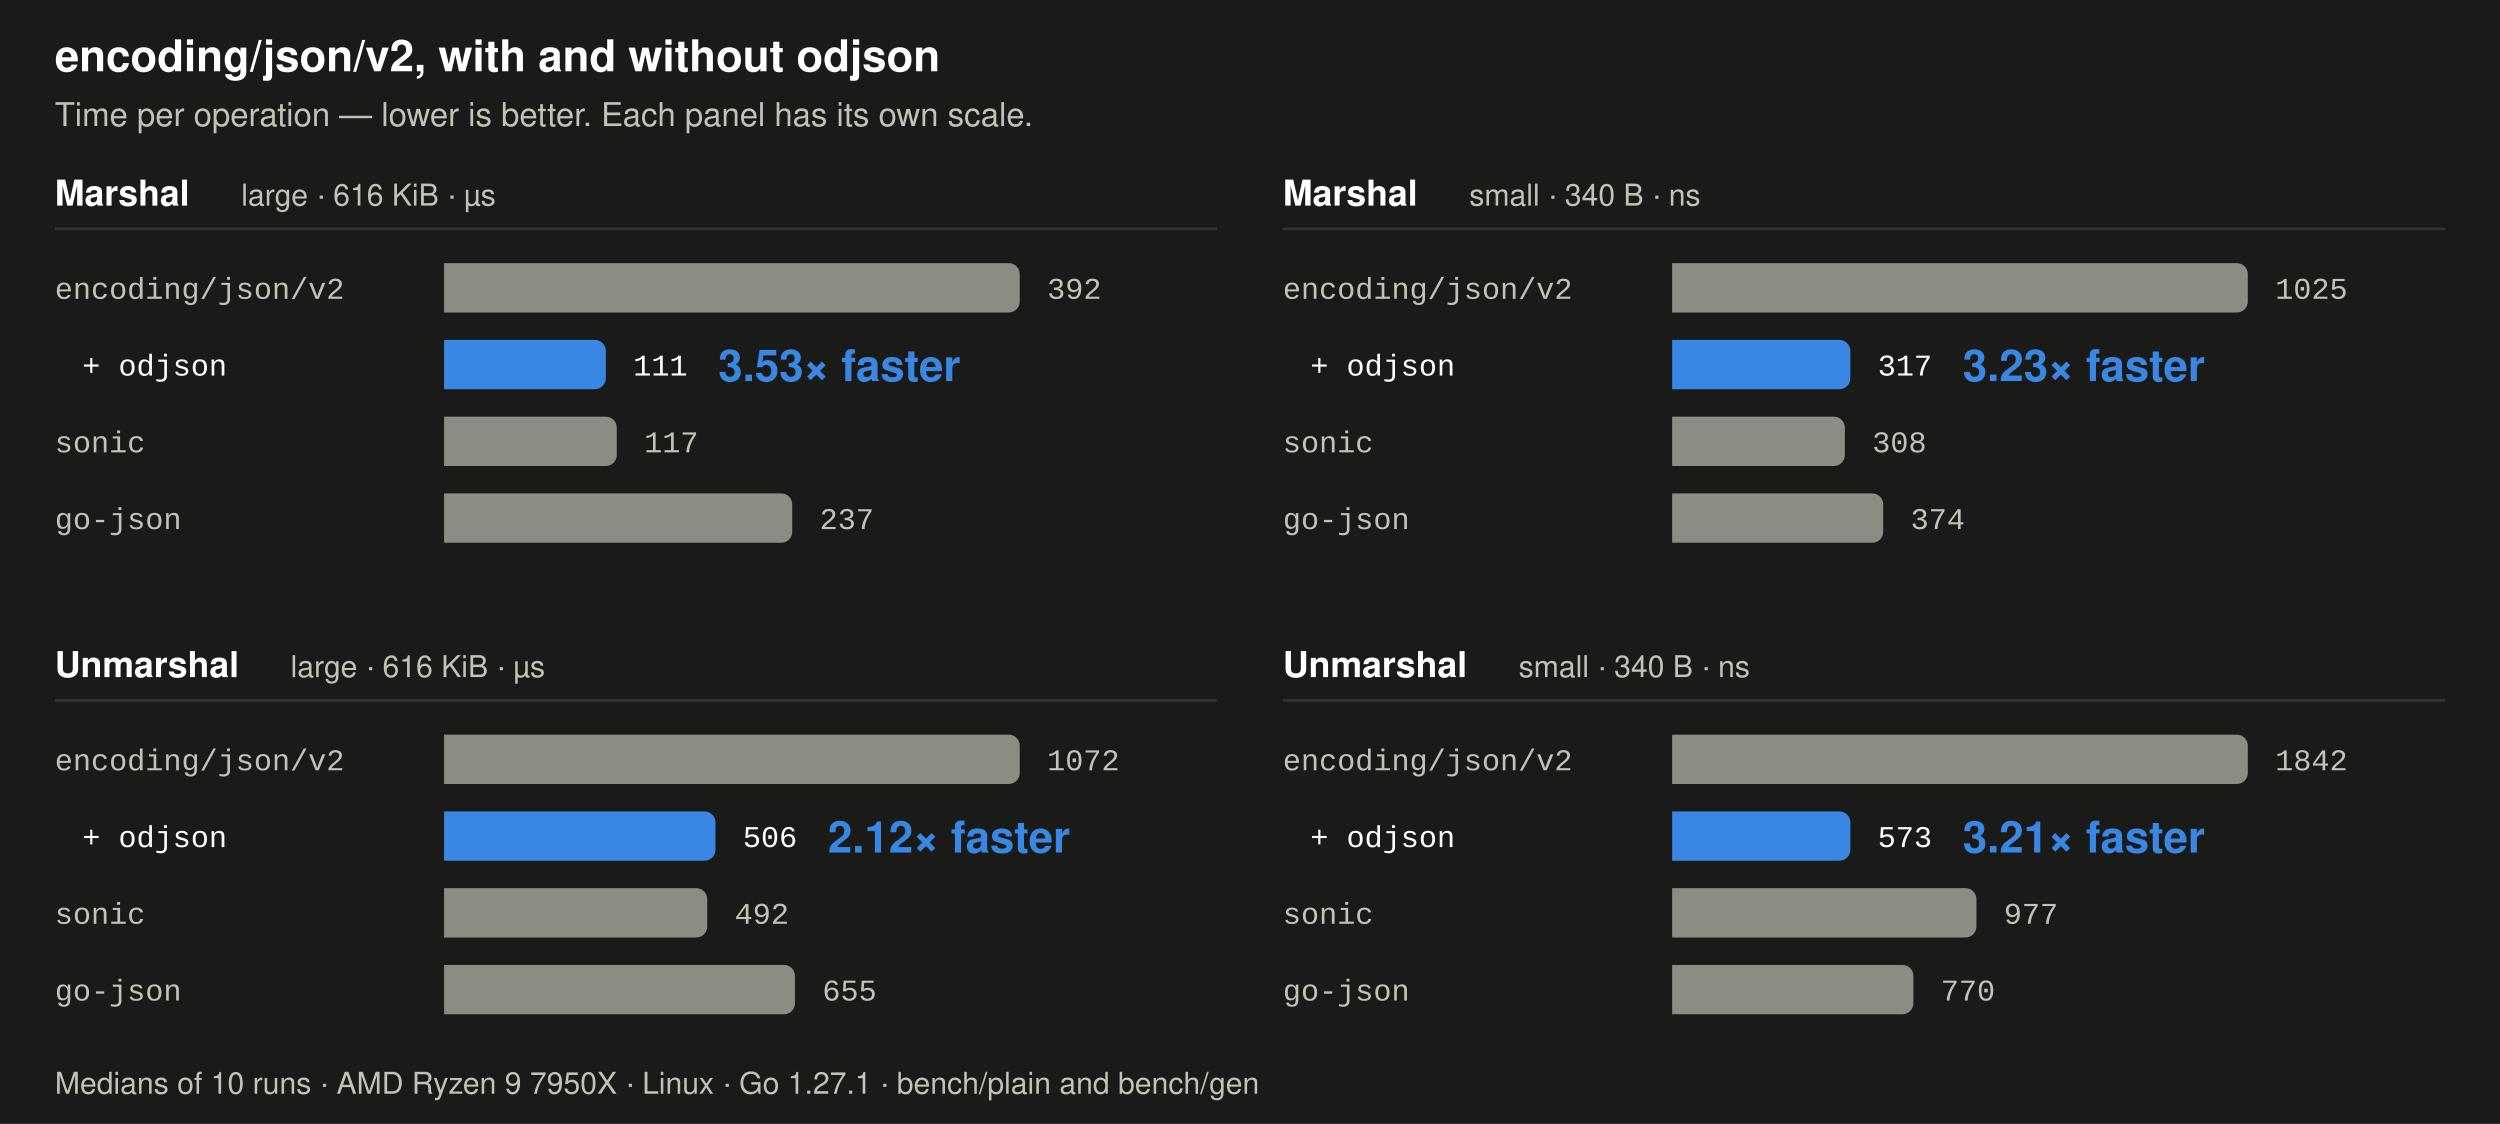
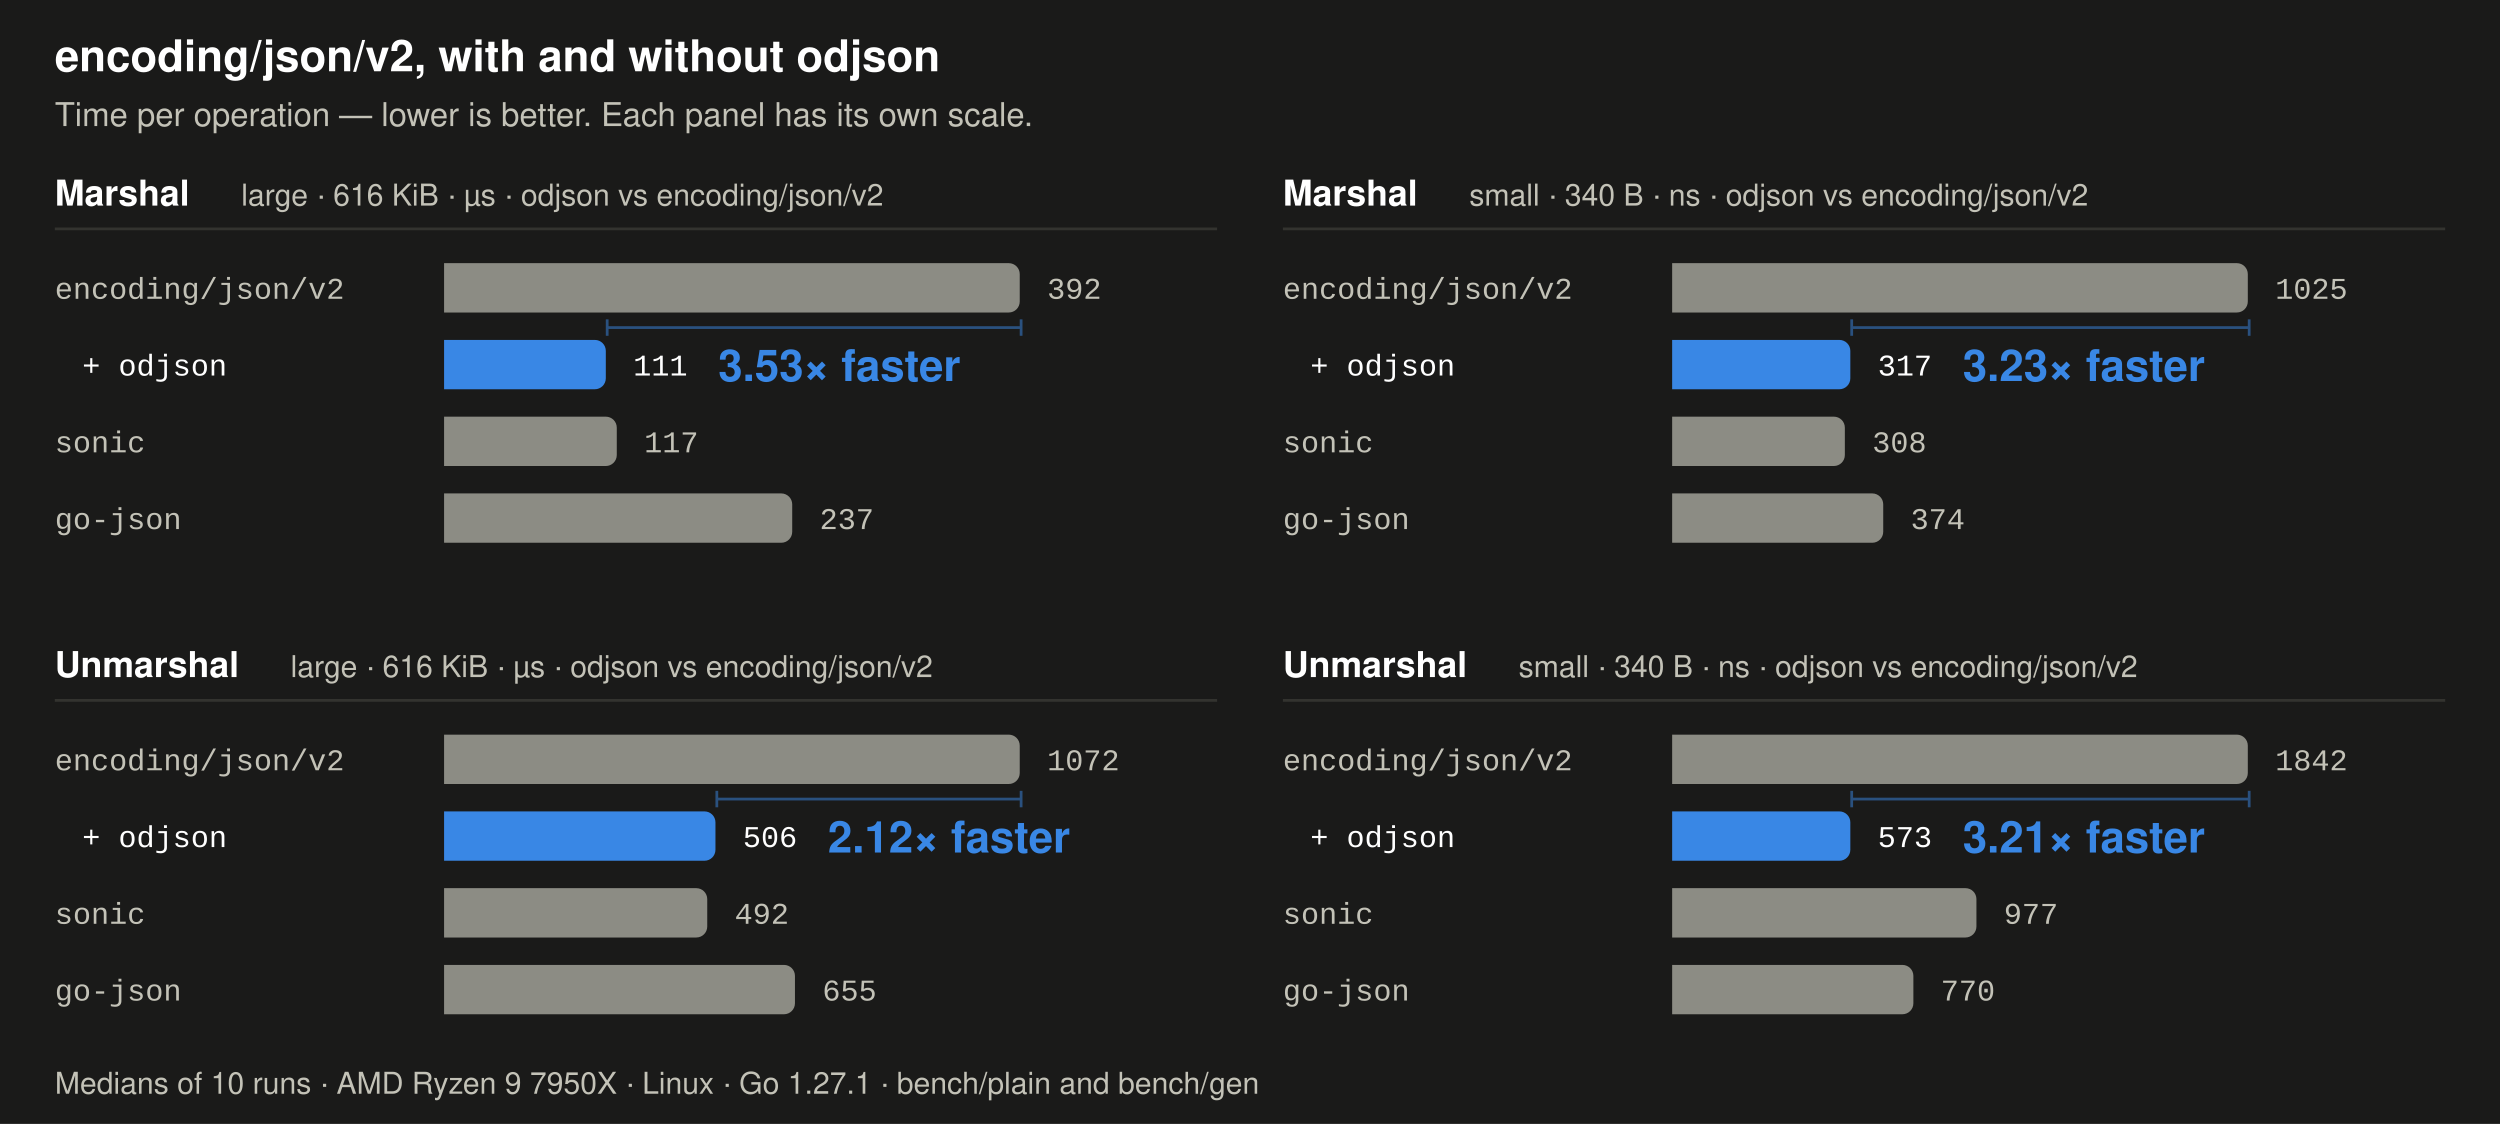
<svg xmlns="http://www.w3.org/2000/svg" width="912" height="410" viewBox="0 0 912 410" role="img" aria-label="Benchmark comparison, lower is better. Marshal large · 616 KiB: encoding/json/v2 392 µs, + odjson 111 µs, sonic 117 µs, go-json 237 µs. Marshal small · 340 B: encoding/json/v2 1025 ns, + odjson 317 ns, sonic 308 ns, go-json 374 ns. Unmarshal large · 616 KiB: encoding/json/v2 1072 µs, + odjson 506 µs, sonic 492 µs, go-json 655 µs. Unmarshal small · 340 B: encoding/json/v2 1842 ns, + odjson 573 ns, sonic 977 ns, go-json 770 ns.">
  <style>
text{font-family:-apple-system,BlinkMacSystemFont,"Segoe UI",Helvetica,Arial,sans-serif}
.mono{font-family:ui-monospace,SFMono-Regular,Menlo,Consolas,"Liberation Mono",monospace}
.t1{fill:#ffffff}.t2{fill:#c3c2b7}
</style>
  <rect width="912" height="410" fill="#1a1a19" />
  <text class="t1" x="20" y="26" font-size="16" font-weight="600">encoding/json/v2, with and without odjson</text>
  <text class="t2" x="20" y="46" font-size="12">Time per operation — lower is better. Each panel has its own scale.</text>
  <text class="t1" x="20" y="75" font-size="13" font-weight="600">Marshal</text>
-   <text class="t2" x="88" y="75" font-size="11">large · 616 KiB · µs</text>
+   <text class="t2" x="88" y="75" font-size="11">large · 616 KiB · µs · odjson vs encoding/json/v2</text>
  <rect x="20" y="83" width="424" height="1" fill="#33332f" />
  <text class="mono t2" x="20" y="109" font-size="11">encoding/json/v2</text>
  <path d="M162 96 h206 a4 4 0 0 1 4 4 v10 a4 4 0 0 1 -4 4 h-206 z" fill="#8c8c84" />
  <text class="mono t2" x="382" y="109" font-size="11">392</text>
  <text class="mono t1" x="30" y="137" font-size="11">+ odjson</text>
  <path d="M162 124 h55 a4 4 0 0 1 4 4 v10 a4 4 0 0 1 -4 4 h-55 z" fill="#3987e5" />
  <text class="mono t1" x="231" y="137" font-size="11">111</text>
+   <path d="M221.5 116.5 v6 m0 -3 H372.5 m0 -3 v6" stroke="#3987e5" stroke-width="1" opacity="0.5" fill="none" />
  <text x="262" y="139" font-size="16" font-weight="700" fill="#3987e5">3.53× faster</text>
  <text class="mono t2" x="20" y="165" font-size="11">sonic</text>
  <path d="M162 152 h59 a4 4 0 0 1 4 4 v10 a4 4 0 0 1 -4 4 h-59 z" fill="#8c8c84" />
  <text class="mono t2" x="235" y="165" font-size="11">117</text>
  <text class="mono t2" x="20" y="193" font-size="11">go-json</text>
  <path d="M162 180 h123 a4 4 0 0 1 4 4 v10 a4 4 0 0 1 -4 4 h-123 z" fill="#8c8c84" />
  <text class="mono t2" x="299" y="193" font-size="11">237</text>
  <text class="t1" x="468" y="75" font-size="13" font-weight="600">Marshal</text>
-   <text class="t2" x="536" y="75" font-size="11">small · 340 B · ns</text>
+   <text class="t2" x="536" y="75" font-size="11">small · 340 B · ns · odjson vs encoding/json/v2</text>
  <rect x="468" y="83" width="424" height="1" fill="#33332f" />
  <text class="mono t2" x="468" y="109" font-size="11">encoding/json/v2</text>
  <path d="M610 96 h206 a4 4 0 0 1 4 4 v10 a4 4 0 0 1 -4 4 h-206 z" fill="#8c8c84" />
  <text class="mono t2" x="830" y="109" font-size="11">1025</text>
  <text class="mono t1" x="478" y="137" font-size="11">+ odjson</text>
  <path d="M610 124 h61 a4 4 0 0 1 4 4 v10 a4 4 0 0 1 -4 4 h-61 z" fill="#3987e5" />
  <text class="mono t1" x="685" y="137" font-size="11">317</text>
+   <path d="M675.5 116.5 v6 m0 -3 H820.5 m0 -3 v6" stroke="#3987e5" stroke-width="1" opacity="0.5" fill="none" />
  <text x="716" y="139" font-size="16" font-weight="700" fill="#3987e5">3.23× faster</text>
  <text class="mono t2" x="468" y="165" font-size="11">sonic</text>
  <path d="M610 152 h59 a4 4 0 0 1 4 4 v10 a4 4 0 0 1 -4 4 h-59 z" fill="#8c8c84" />
  <text class="mono t2" x="683" y="165" font-size="11">308</text>
  <text class="mono t2" x="468" y="193" font-size="11">go-json</text>
  <path d="M610 180 h73 a4 4 0 0 1 4 4 v10 a4 4 0 0 1 -4 4 h-73 z" fill="#8c8c84" />
  <text class="mono t2" x="697" y="193" font-size="11">374</text>
  <text class="t1" x="20" y="247" font-size="13" font-weight="600">Unmarshal</text>
-   <text class="t2" x="106" y="247" font-size="11">large · 616 KiB · µs</text>
+   <text class="t2" x="106" y="247" font-size="11">large · 616 KiB · µs · odjson vs encoding/json/v2</text>
  <rect x="20" y="255" width="424" height="1" fill="#33332f" />
  <text class="mono t2" x="20" y="281" font-size="11">encoding/json/v2</text>
  <path d="M162 268 h206 a4 4 0 0 1 4 4 v10 a4 4 0 0 1 -4 4 h-206 z" fill="#8c8c84" />
  <text class="mono t2" x="382" y="281" font-size="11">1072</text>
  <text class="mono t1" x="30" y="309" font-size="11">+ odjson</text>
  <path d="M162 296 h95 a4 4 0 0 1 4 4 v10 a4 4 0 0 1 -4 4 h-95 z" fill="#3987e5" />
  <text class="mono t1" x="271" y="309" font-size="11">506</text>
+   <path d="M261.5 288.5 v6 m0 -3 H372.5 m0 -3 v6" stroke="#3987e5" stroke-width="1" opacity="0.5" fill="none" />
  <text x="302" y="311" font-size="16" font-weight="700" fill="#3987e5">2.12× faster</text>
  <text class="mono t2" x="20" y="337" font-size="11">sonic</text>
  <path d="M162 324 h92 a4 4 0 0 1 4 4 v10 a4 4 0 0 1 -4 4 h-92 z" fill="#8c8c84" />
  <text class="mono t2" x="268" y="337" font-size="11">492</text>
  <text class="mono t2" x="20" y="365" font-size="11">go-json</text>
  <path d="M162 352 h124 a4 4 0 0 1 4 4 v10 a4 4 0 0 1 -4 4 h-124 z" fill="#8c8c84" />
  <text class="mono t2" x="300" y="365" font-size="11">655</text>
  <text class="t1" x="468" y="247" font-size="13" font-weight="600">Unmarshal</text>
-   <text class="t2" x="554" y="247" font-size="11">small · 340 B · ns</text>
+   <text class="t2" x="554" y="247" font-size="11">small · 340 B · ns · odjson vs encoding/json/v2</text>
  <rect x="468" y="255" width="424" height="1" fill="#33332f" />
  <text class="mono t2" x="468" y="281" font-size="11">encoding/json/v2</text>
  <path d="M610 268 h206 a4 4 0 0 1 4 4 v10 a4 4 0 0 1 -4 4 h-206 z" fill="#8c8c84" />
  <text class="mono t2" x="830" y="281" font-size="11">1842</text>
  <text class="mono t1" x="478" y="309" font-size="11">+ odjson</text>
  <path d="M610 296 h61 a4 4 0 0 1 4 4 v10 a4 4 0 0 1 -4 4 h-61 z" fill="#3987e5" />
  <text class="mono t1" x="685" y="309" font-size="11">573</text>
+   <path d="M675.5 288.5 v6 m0 -3 H820.5 m0 -3 v6" stroke="#3987e5" stroke-width="1" opacity="0.5" fill="none" />
  <text x="716" y="311" font-size="16" font-weight="700" fill="#3987e5">3.21× faster</text>
  <text class="mono t2" x="468" y="337" font-size="11">sonic</text>
  <path d="M610 324 h107 a4 4 0 0 1 4 4 v10 a4 4 0 0 1 -4 4 h-107 z" fill="#8c8c84" />
  <text class="mono t2" x="731" y="337" font-size="11">977</text>
  <text class="mono t2" x="468" y="365" font-size="11">go-json</text>
  <path d="M610 352 h84 a4 4 0 0 1 4 4 v10 a4 4 0 0 1 -4 4 h-84 z" fill="#8c8c84" />
  <text class="mono t2" x="708" y="365" font-size="11">770</text>
  <text class="t2" x="20" y="399" font-size="11">Medians of 10 runs · AMD Ryzen 9 7950X · Linux · Go 1.27.1 · bench/plain and bench/gen</text>
</svg>
